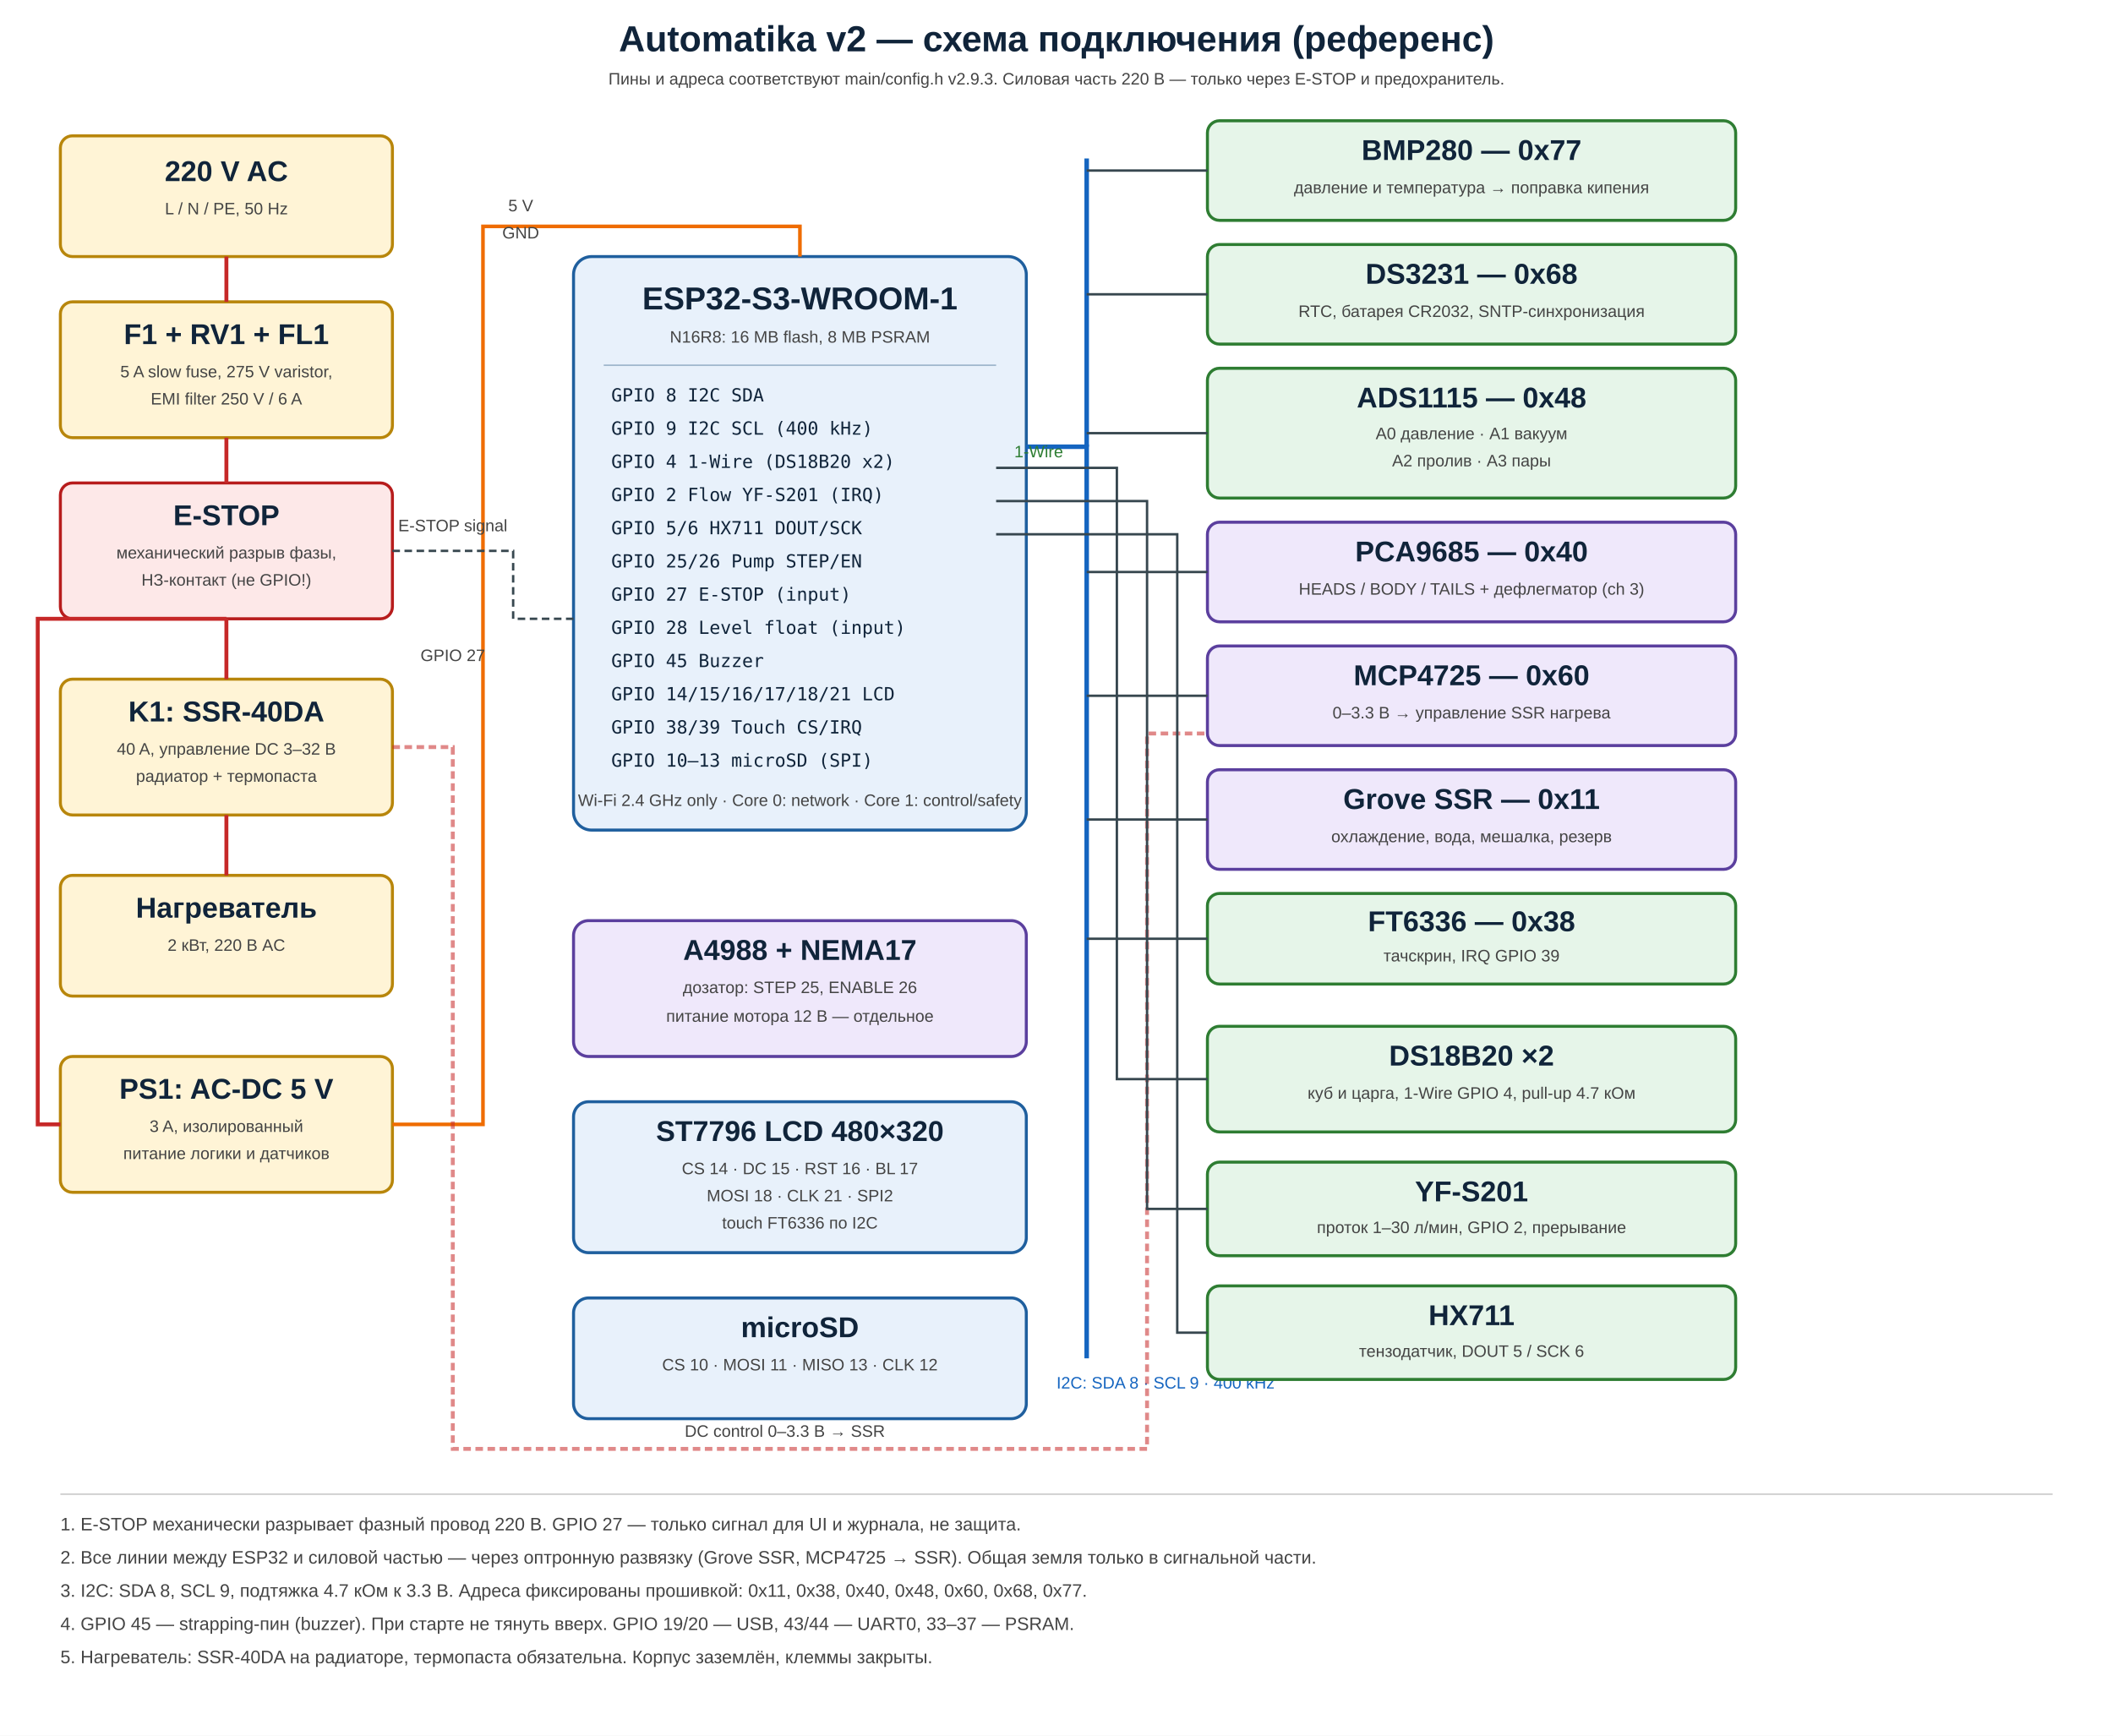
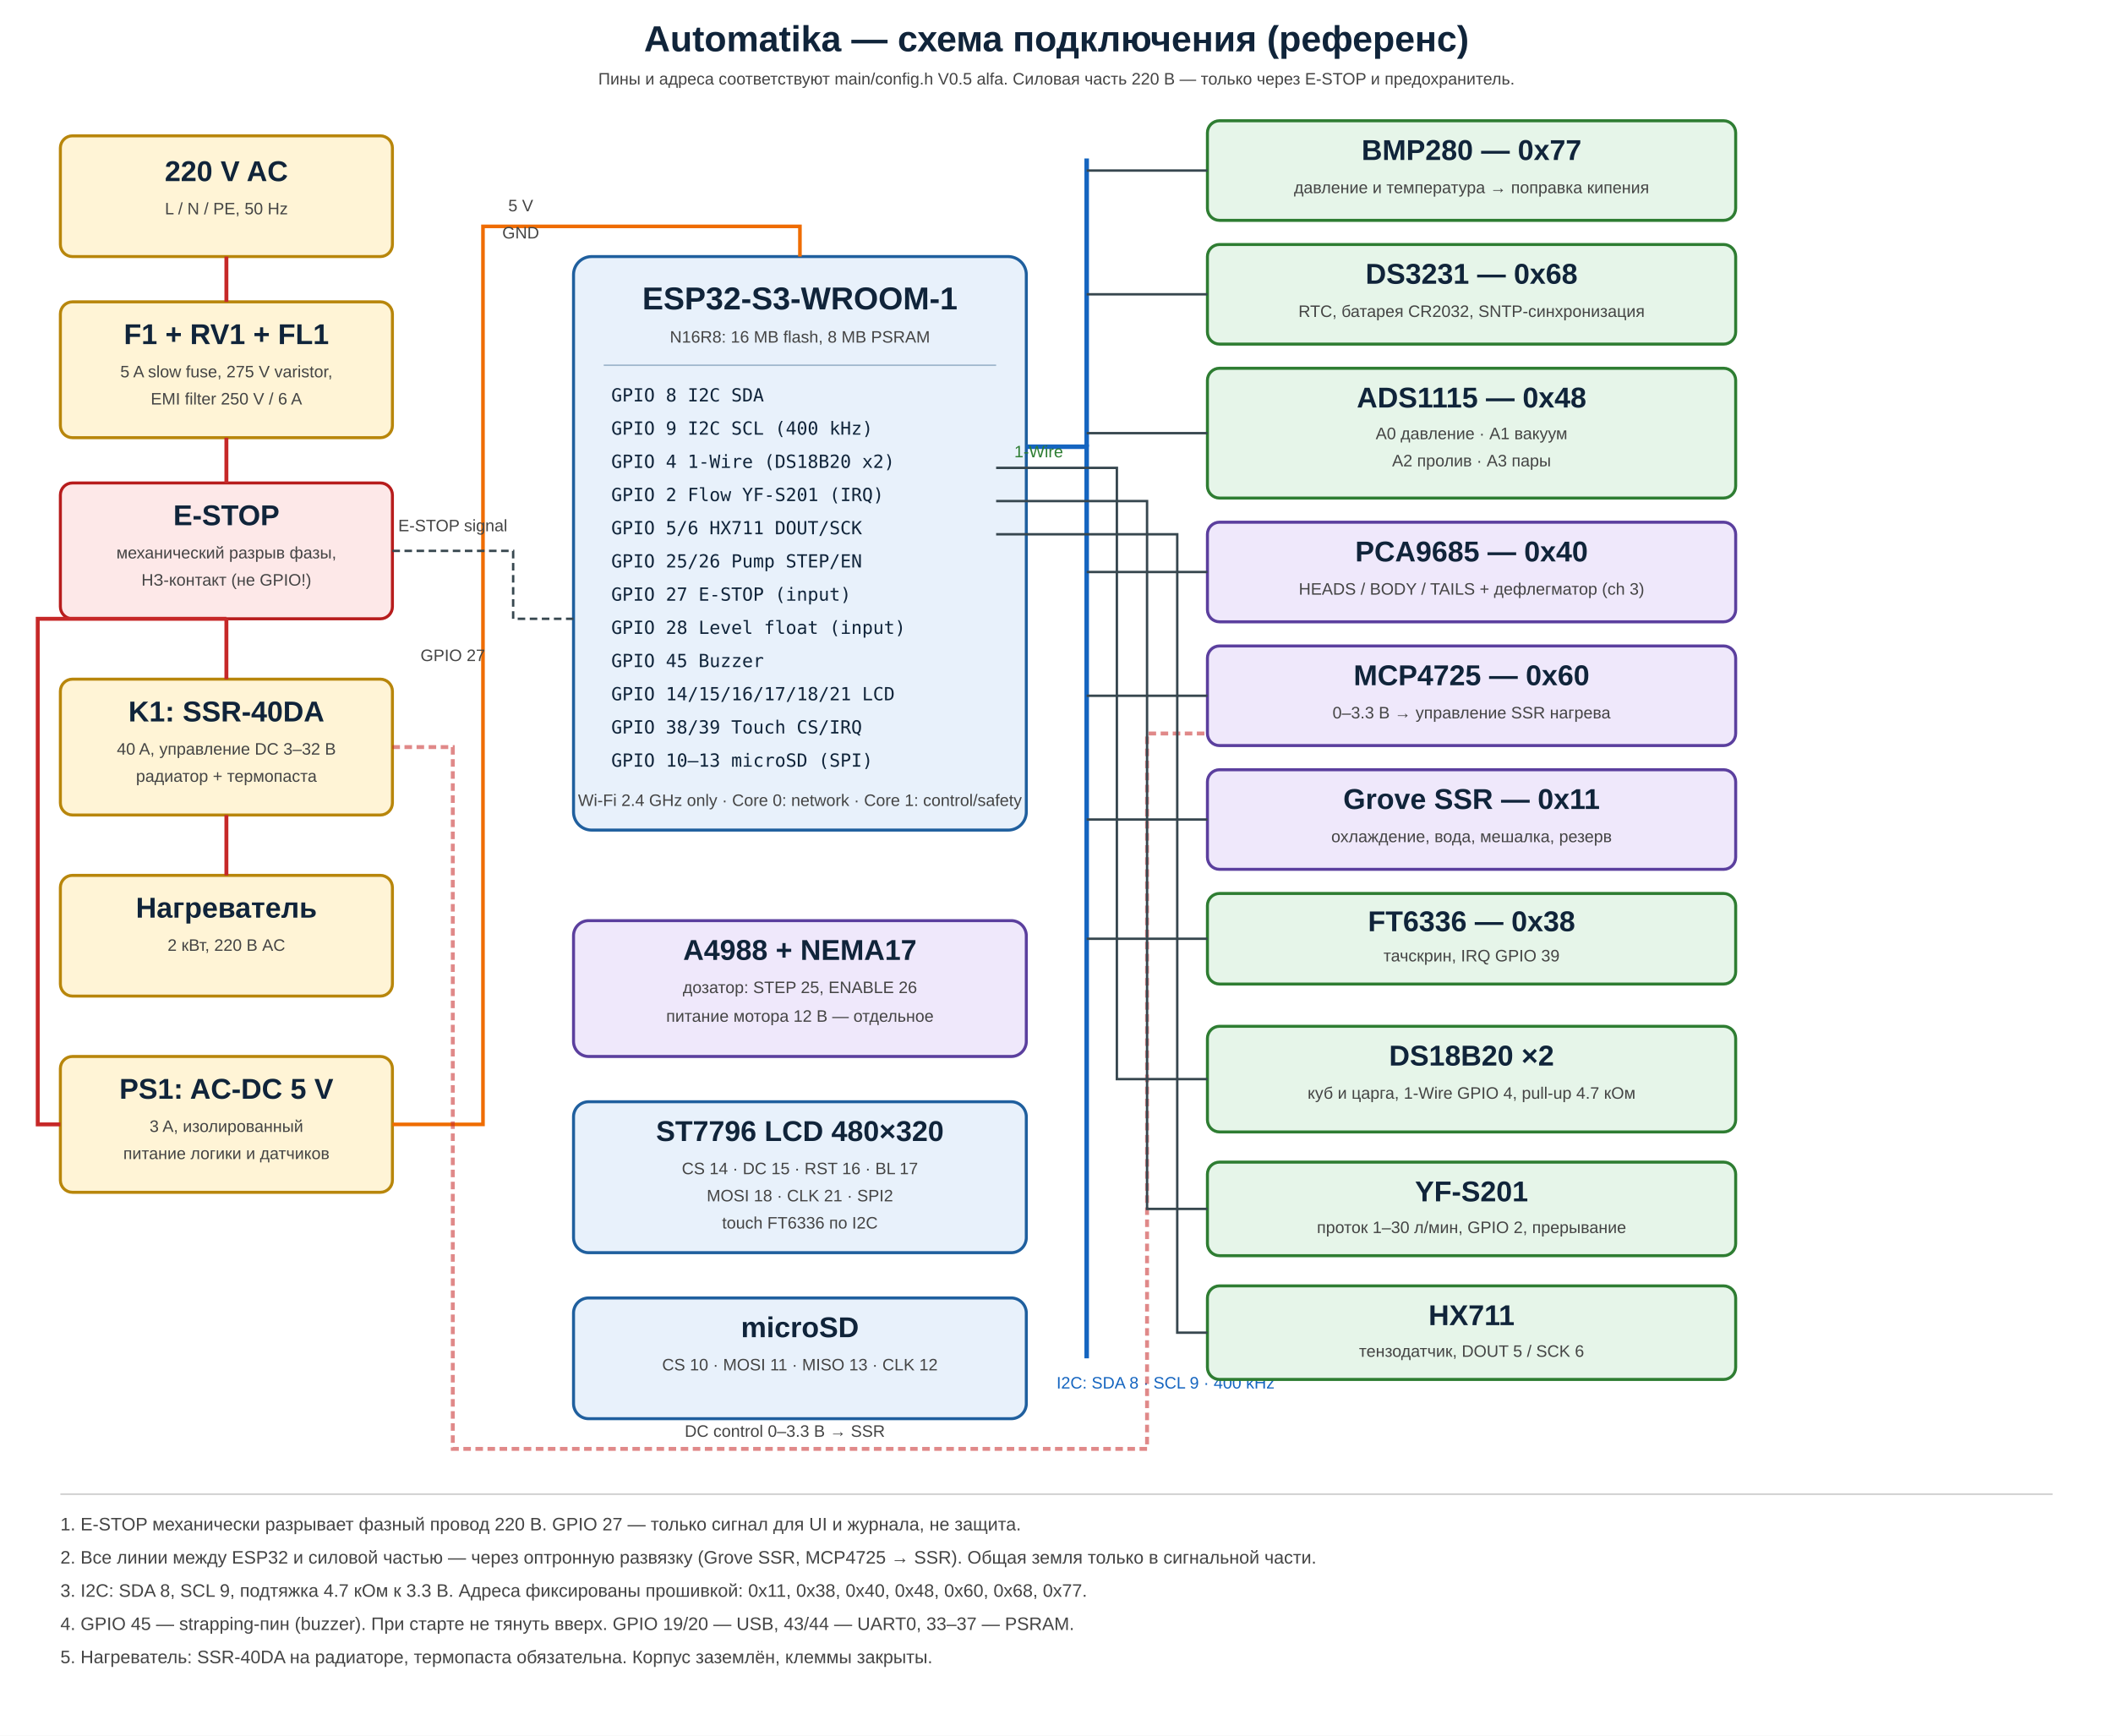
<svg xmlns="http://www.w3.org/2000/svg" width="1400" height="1150" viewBox="0 0 1400 1150">
  <style>
    .bg      { fill: #ffffff; }
    .block   { fill: #e8f1fb; stroke: #1f5f9e; stroke-width: 2; }
    .power   { fill: #fff4d6; stroke: #b8860b; stroke-width: 2; }
    .sensor  { fill: #e6f5e9; stroke: #2e7d32; stroke-width: 2; }
    .safety  { fill: #fde8e8; stroke: #b71c1c; stroke-width: 2; }
    .act     { fill: #efe8fb; stroke: #5b3f9e; stroke-width: 2; }
    .title   { font-family: "Segoe UI", Arial, sans-serif; font-size: 19px; font-weight: 700; text-anchor: middle; fill: #10243a; }
    .label   { font-family: "Segoe UI", Arial, sans-serif; font-size: 13px; text-anchor: middle; fill: #1a1a1a; }
    .small   { font-family: "Segoe UI", Arial, sans-serif; font-size: 11px; text-anchor: middle; fill: #444444; }
    .pin     { font-family: Consolas, monospace; font-size: 12px; text-anchor: start; fill: #10243a; }
    .note    { font-family: "Segoe UI", Arial, sans-serif; font-size: 12px; fill: #444444; }
    .wire    { stroke: #37474f; stroke-width: 1.6; fill: none; }
    .wire-i2c{ stroke: #1565c0; stroke-width: 3; fill: none; }
    .wire-pwr{ stroke: #c62828; stroke-width: 2.6; fill: none; }
    .wire-5v { stroke: #ef6c00; stroke-width: 2.4; fill: none; }
    .dash    { stroke-dasharray: 5,3; }
  </style>
  <rect class="bg" x="0" y="0" width="1400" height="1150" />
-   <text x="700" y="34" style="font-family:'Segoe UI',Arial,sans-serif;font-size:24px;font-weight:700;text-anchor:middle;fill:#10243a;">Automatika v2 — схема подключения (референс)</text>
-   <text x="700" y="56" class="small">Пины и адреса соответствуют main/config.h v2.9.3. Силовая часть 220 В — только через E-STOP и предохранитель.</text>
+   <text x="700" y="34" style="font-family:'Segoe UI',Arial,sans-serif;font-size:24px;font-weight:700;text-anchor:middle;fill:#10243a;">Automatika — схема подключения (референс)</text>
+   <text x="700" y="56" class="small">Пины и адреса соответствуют main/config.h V0.5 alfa. Силовая часть 220 В — только через E-STOP и предохранитель.</text>
  <rect class="power" x="40" y="90" width="220" height="80" rx="8" />
  <text class="title" x="150" y="120">220 V AC</text>
  <text class="small" x="150" y="142">L / N / PE, 50 Hz</text>
  <rect class="power" x="40" y="200" width="220" height="90" rx="8" />
  <text class="title" x="150" y="228">F1 + RV1 + FL1</text>
  <text class="small" x="150" y="250">5 A slow fuse, 275 V varistor,</text>
  <text class="small" x="150" y="268">EMI filter 250 V / 6 A</text>
  <rect class="safety" x="40" y="320" width="220" height="90" rx="8" />
  <text class="title" x="150" y="348">E-STOP</text>
  <text class="small" x="150" y="370">механический разрыв фазы,</text>
  <text class="small" x="150" y="388">НЗ-контакт (не GPIO!)</text>
  <rect class="power" x="40" y="450" width="220" height="90" rx="8" />
  <text class="title" x="150" y="478">K1: SSR-40DA</text>
  <text class="small" x="150" y="500">40 A, управление DC 3–32 В</text>
  <text class="small" x="150" y="518">радиатор + термопаста</text>
  <rect class="power" x="40" y="580" width="220" height="80" rx="8" />
  <text class="title" x="150" y="608">Нагреватель</text>
  <text class="small" x="150" y="630">2 кВт, 220 В AC</text>
  <rect class="power" x="40" y="700" width="220" height="90" rx="8" />
  <text class="title" x="150" y="728">PS1: AC-DC 5 V</text>
  <text class="small" x="150" y="750">3 A, изолированный</text>
  <text class="small" x="150" y="768">питание логики и датчиков</text>
  <path class="wire-pwr" d="M 150 170 L 150 200" />
  <path class="wire-pwr" d="M 150 290 L 150 320" />
  <path class="wire-pwr" d="M 150 410 L 150 450" />
  <path class="wire-pwr" d="M 150 540 L 150 580" />
  <path class="wire-pwr" d="M 150 410 L 40 410 L 25 410 L 25 745 L 40 745" />
  <rect class="block" x="380" y="170" width="300" height="380" rx="12" />
  <text class="title" x="530" y="205" style="font-size:21px;">ESP32-S3-WROOM-1</text>
  <text class="small" x="530" y="227">N16R8: 16 MB flash, 8 MB PSRAM</text>
  <line x1="400" y1="242" x2="660" y2="242" stroke="#9fb6cc" stroke-width="1" />
  <text class="pin" x="405" y="266">GPIO 8   I2C SDA</text>
  <text class="pin" x="405" y="288">GPIO 9   I2C SCL (400 kHz)</text>
  <text class="pin" x="405" y="310">GPIO 4   1-Wire (DS18B20 x2)</text>
  <text class="pin" x="405" y="332">GPIO 2   Flow YF-S201 (IRQ)</text>
  <text class="pin" x="405" y="354">GPIO 5/6 HX711 DOUT/SCK</text>
  <text class="pin" x="405" y="376">GPIO 25/26 Pump STEP/EN</text>
  <text class="pin" x="405" y="398">GPIO 27  E-STOP (input)</text>
  <text class="pin" x="405" y="420">GPIO 28  Level float (input)</text>
  <text class="pin" x="405" y="442">GPIO 45  Buzzer</text>
  <text class="pin" x="405" y="464">GPIO 14/15/16/17/18/21 LCD</text>
  <text class="pin" x="405" y="486">GPIO 38/39 Touch CS/IRQ</text>
  <text class="pin" x="405" y="508">GPIO 10–13 microSD (SPI)</text>
  <text class="small" x="530" y="534">Wi-Fi 2.4 GHz only · Core 0: network · Core 1: control/safety</text>
  <path class="wire-5v" d="M 260 745 L 320 745 L 320 150 L 530 150 L 530 170" />
  <text class="small" x="345" y="140" fill="#a84b00">5 V</text>
  <text class="small" x="345" y="158" fill="#a84b00">GND</text>
  <path class="wire-i2c" d="M 680 296 L 720 296 L 720 900" />
  <path class="wire-i2c" d="M 720 105 L 720 296" />
  <text x="700" y="920" style="font-family:'Segoe UI',Arial,sans-serif;font-size:11px;fill:#1565c0;">I2C: SDA 8 · SCL 9 · 400 kHz</text>
  <rect class="sensor" x="800" y="80" width="350" height="66" rx="8" />
  <text class="title" x="975" y="106">BMP280 — 0x77</text>
  <text class="small" x="975" y="128">давление и температура → поправка кипения</text>
  <path class="wire" d="M 720 113 L 800 113" />
  <rect class="sensor" x="800" y="162" width="350" height="66" rx="8" />
  <text class="title" x="975" y="188">DS3231 — 0x68</text>
  <text class="small" x="975" y="210">RTC, батарея CR2032, SNTP-синхронизация</text>
  <path class="wire" d="M 720 195 L 800 195" />
  <rect class="sensor" x="800" y="244" width="350" height="86" rx="8" />
  <text class="title" x="975" y="270">ADS1115 — 0x48</text>
  <text class="small" x="975" y="291">A0 давление · A1 вакуум</text>
  <text class="small" x="975" y="309">A2 пролив · A3 пары</text>
  <path class="wire" d="M 720 287 L 800 287" />
  <rect class="act" x="800" y="346" width="350" height="66" rx="8" />
  <text class="title" x="975" y="372">PCA9685 — 0x40</text>
  <text class="small" x="975" y="394">HEADS / BODY / TAILS + дефлегматор (ch 3)</text>
  <path class="wire" d="M 720 379 L 800 379" />
  <rect class="act" x="800" y="428" width="350" height="66" rx="8" />
  <text class="title" x="975" y="454">MCP4725 — 0x60</text>
  <text class="small" x="975" y="476">0–3.3 В → управление SSR нагрева</text>
  <path class="wire" d="M 720 461 L 800 461" />
  <path class="wire-pwr dash" d="M 260 495 L 300 495 L 300 960 L 760 960 L 760 486 L 800 486" opacity="0.55" />
  <text class="small" x="520" y="952" fill="#8e2020">DC control 0–3.3 В → SSR</text>
  <rect class="act" x="800" y="510" width="350" height="66" rx="8" />
  <text class="title" x="975" y="536">Grove SSR — 0x11</text>
  <text class="small" x="975" y="558">охлаждение, вода, мешалка, резерв</text>
  <path class="wire" d="M 720 543 L 800 543" />
  <rect class="sensor" x="800" y="592" width="350" height="60" rx="8" />
  <text class="title" x="975" y="617">FT6336 — 0x38</text>
  <text class="small" x="975" y="637">тачскрин, IRQ GPIO 39</text>
  <path class="wire" d="M 720 622 L 800 622" />
  <rect class="sensor" x="800" y="680" width="350" height="70" rx="8" />
  <text class="title" x="975" y="706">DS18B20 ×2</text>
  <text class="small" x="975" y="728">куб и царга, 1-Wire GPIO 4, pull-up 4.7 кОм</text>
  <path class="wire" d="M 660 310 L 740 310 L 740 715 L 800 715" />
  <text x="672" y="303" style="font-family:'Segoe UI',Arial,sans-serif;font-size:11px;fill:#2e7d32;">1-Wire</text>
  <rect class="sensor" x="800" y="770" width="350" height="62" rx="8" />
  <text class="title" x="975" y="796">YF-S201</text>
  <text class="small" x="975" y="817">проток 1–30 л/мин, GPIO 2, прерывание</text>
  <path class="wire" d="M 660 332 L 760 332 L 760 801 L 800 801" />
  <rect class="sensor" x="800" y="852" width="350" height="62" rx="8" />
  <text class="title" x="975" y="878">HX711</text>
  <text class="small" x="975" y="899">тензодатчик, DOUT 5 / SCK 6</text>
  <path class="wire" d="M 660 354 L 780 354 L 780 883 L 800 883" />
  <rect class="act" x="380" y="610" width="300" height="90" rx="10" />
  <text class="title" x="530" y="636">A4988 + NEMA17</text>
  <text class="small" x="530" y="658">дозатор: STEP 25, ENABLE 26</text>
  <text class="small" x="530" y="677">питание мотора 12 В — отдельное</text>
  <rect class="block" x="380" y="730" width="300" height="100" rx="10" />
  <text class="title" x="530" y="756">ST7796 LCD 480×320</text>
  <text class="small" x="530" y="778">CS 14 · DC 15 · RST 16 · BL 17</text>
  <text class="small" x="530" y="796">MOSI 18 · CLK 21 · SPI2</text>
  <text class="small" x="530" y="814">touch FT6336 по I2C</text>
  <rect class="block" x="380" y="860" width="300" height="80" rx="10" />
  <text class="title" x="530" y="886">microSD</text>
  <text class="small" x="530" y="908">CS 10 · MOSI 11 · MISO 13 · CLK 12</text>
  <path class="wire dash" d="M 260 365 L 340 365 L 340 410 L 380 410" />
  <text class="small" x="300" y="352" fill="#b71c1c">E-STOP signal</text>
  <text class="small" x="300" y="438" fill="#b71c1c">GPIO 27</text>
  <line x1="40" y1="990" x2="1360" y2="990" stroke="#cccccc" stroke-width="1" />
  <text class="note" x="40" y="1014">1. E-STOP механически разрывает фазный провод 220 В. GPIO 27 — только сигнал для UI и журнала, не защита.</text>
  <text class="note" x="40" y="1036">2. Все линии между ESP32 и силовой частью — через оптронную развязку (Grove SSR, MCP4725 → SSR). Общая земля только в сигнальной части.</text>
  <text class="note" x="40" y="1058">3. I2C: SDA 8, SCL 9, подтяжка 4.7 кОм к 3.3 В. Адреса фиксированы прошивкой: 0x11, 0x38, 0x40, 0x48, 0x60, 0x68, 0x77.</text>
  <text class="note" x="40" y="1080">4. GPIO 45 — strapping-пин (buzzer). При старте не тянуть вверх. GPIO 19/20 — USB, 43/44 — UART0, 33–37 — PSRAM.</text>
  <text class="note" x="40" y="1102">5. Нагреватель: SSR-40DA на радиаторе, термопаста обязательна. Корпус заземлён, клеммы закрыты.</text>
</svg>
